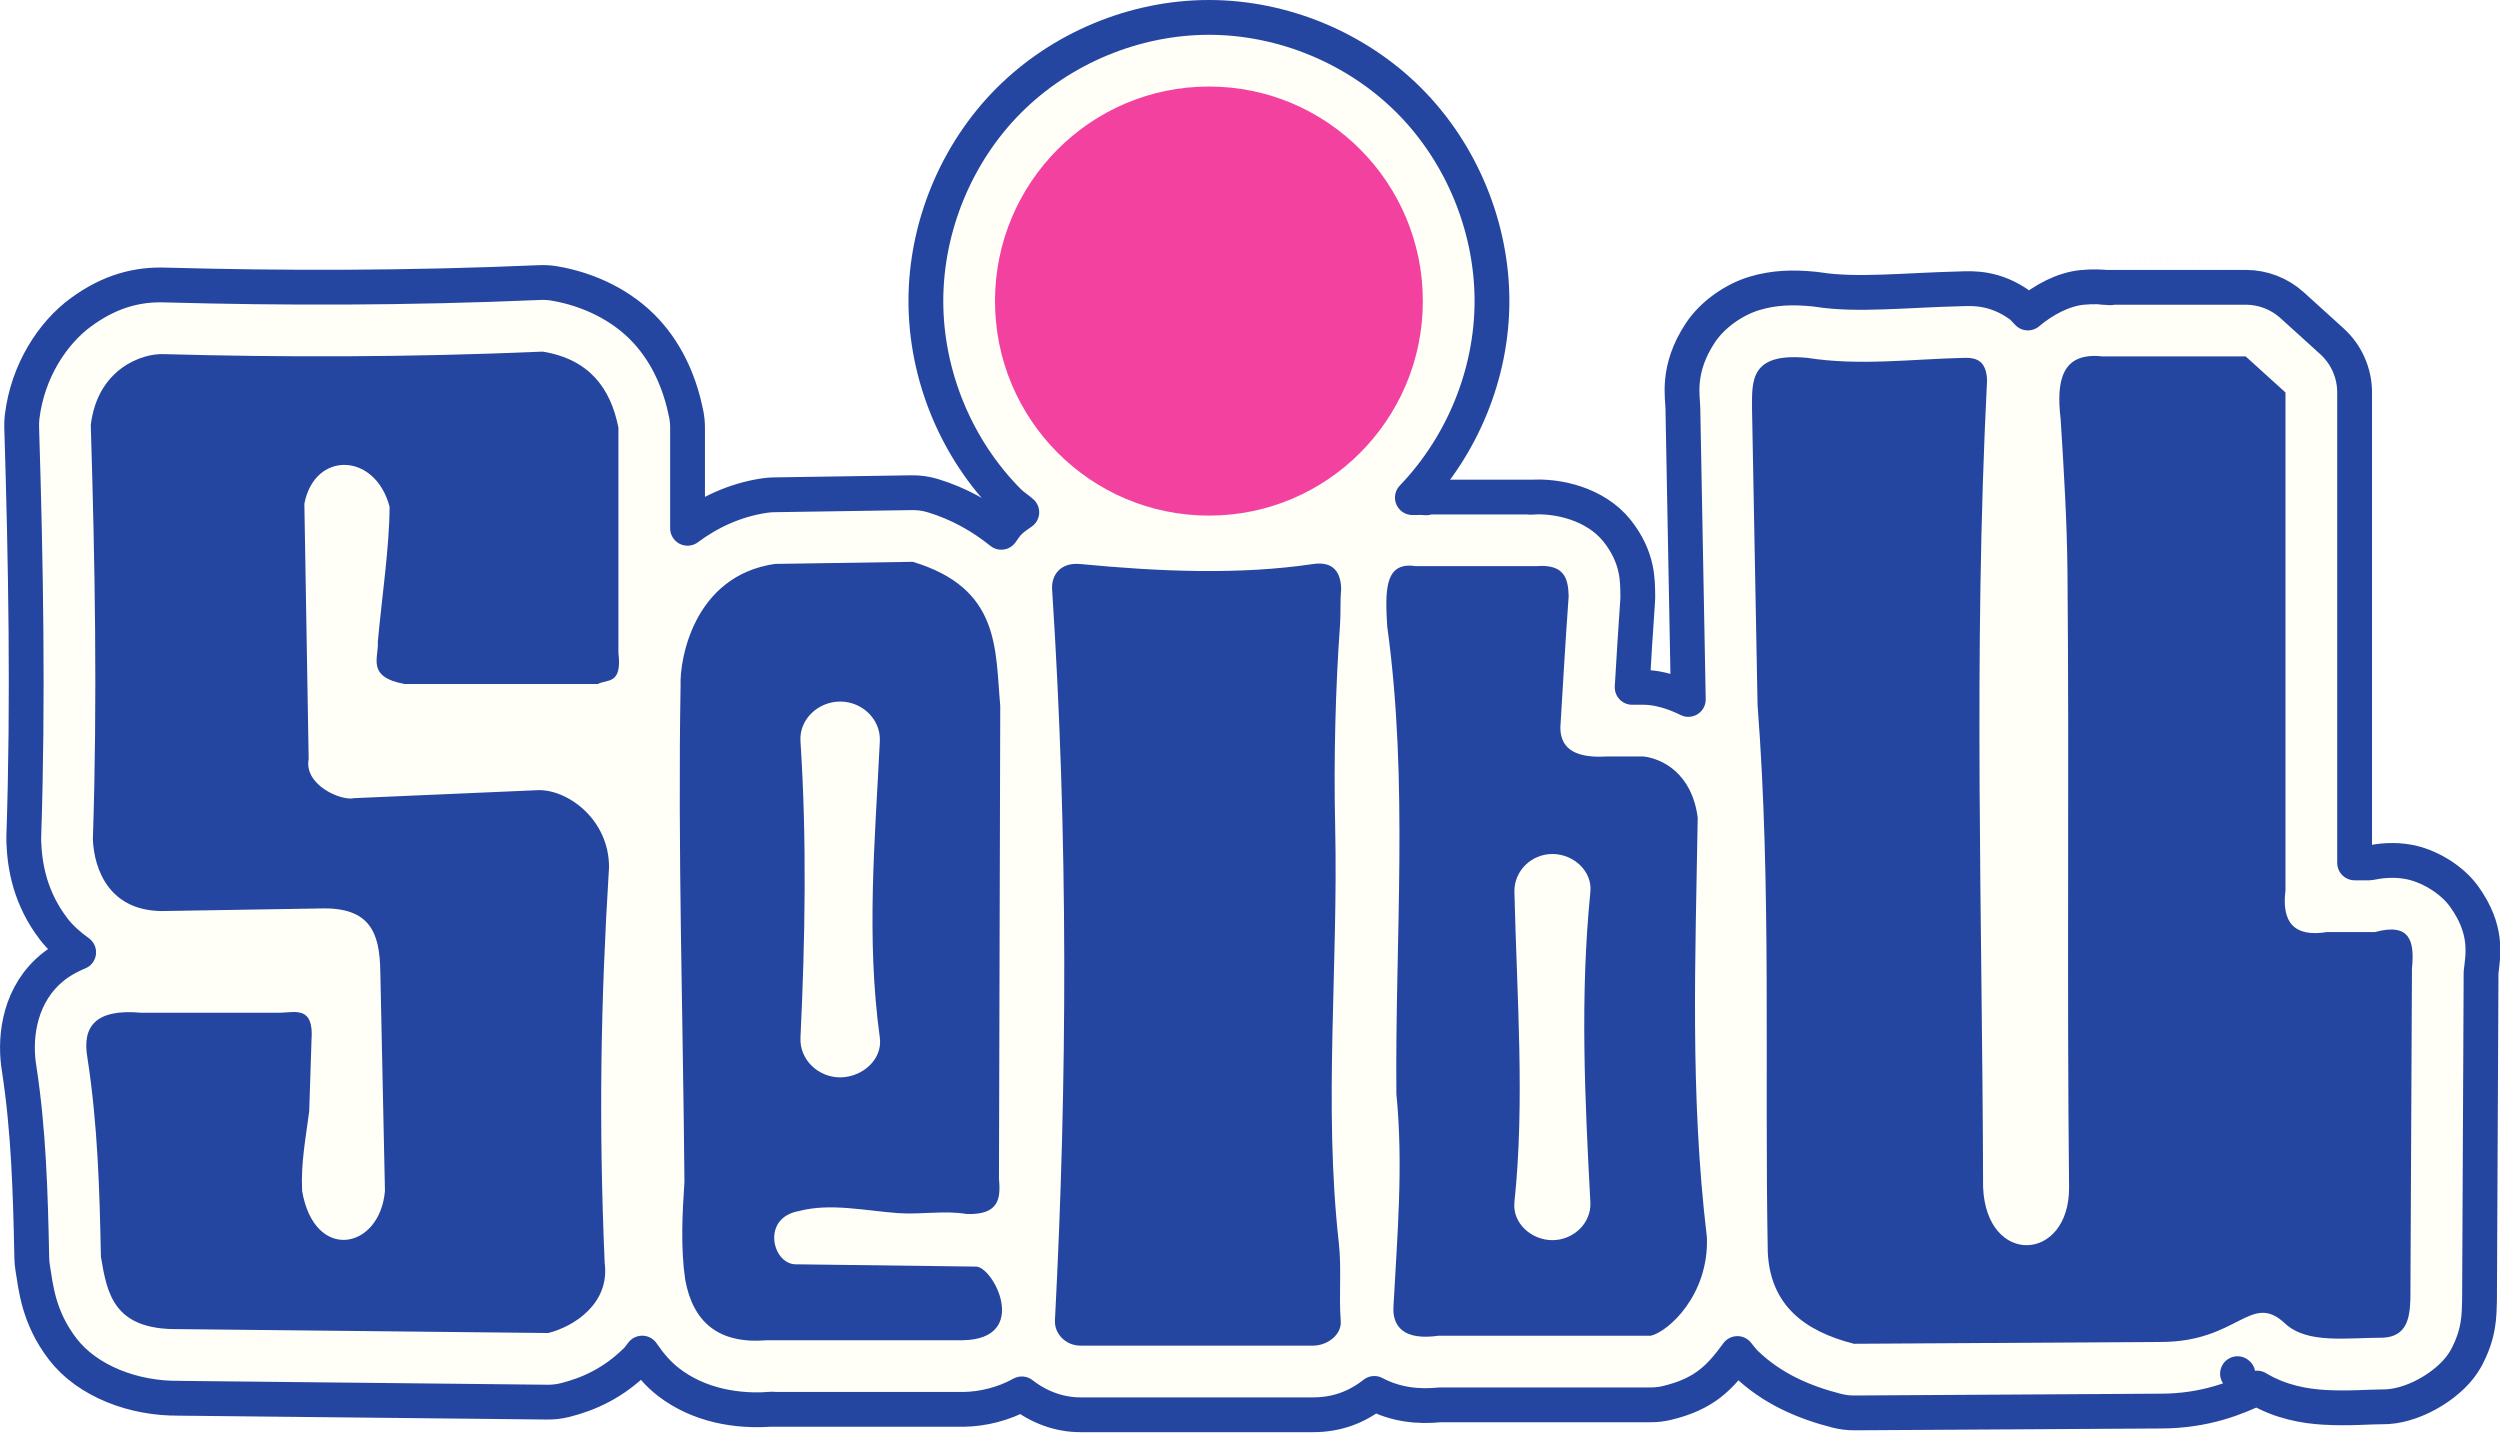
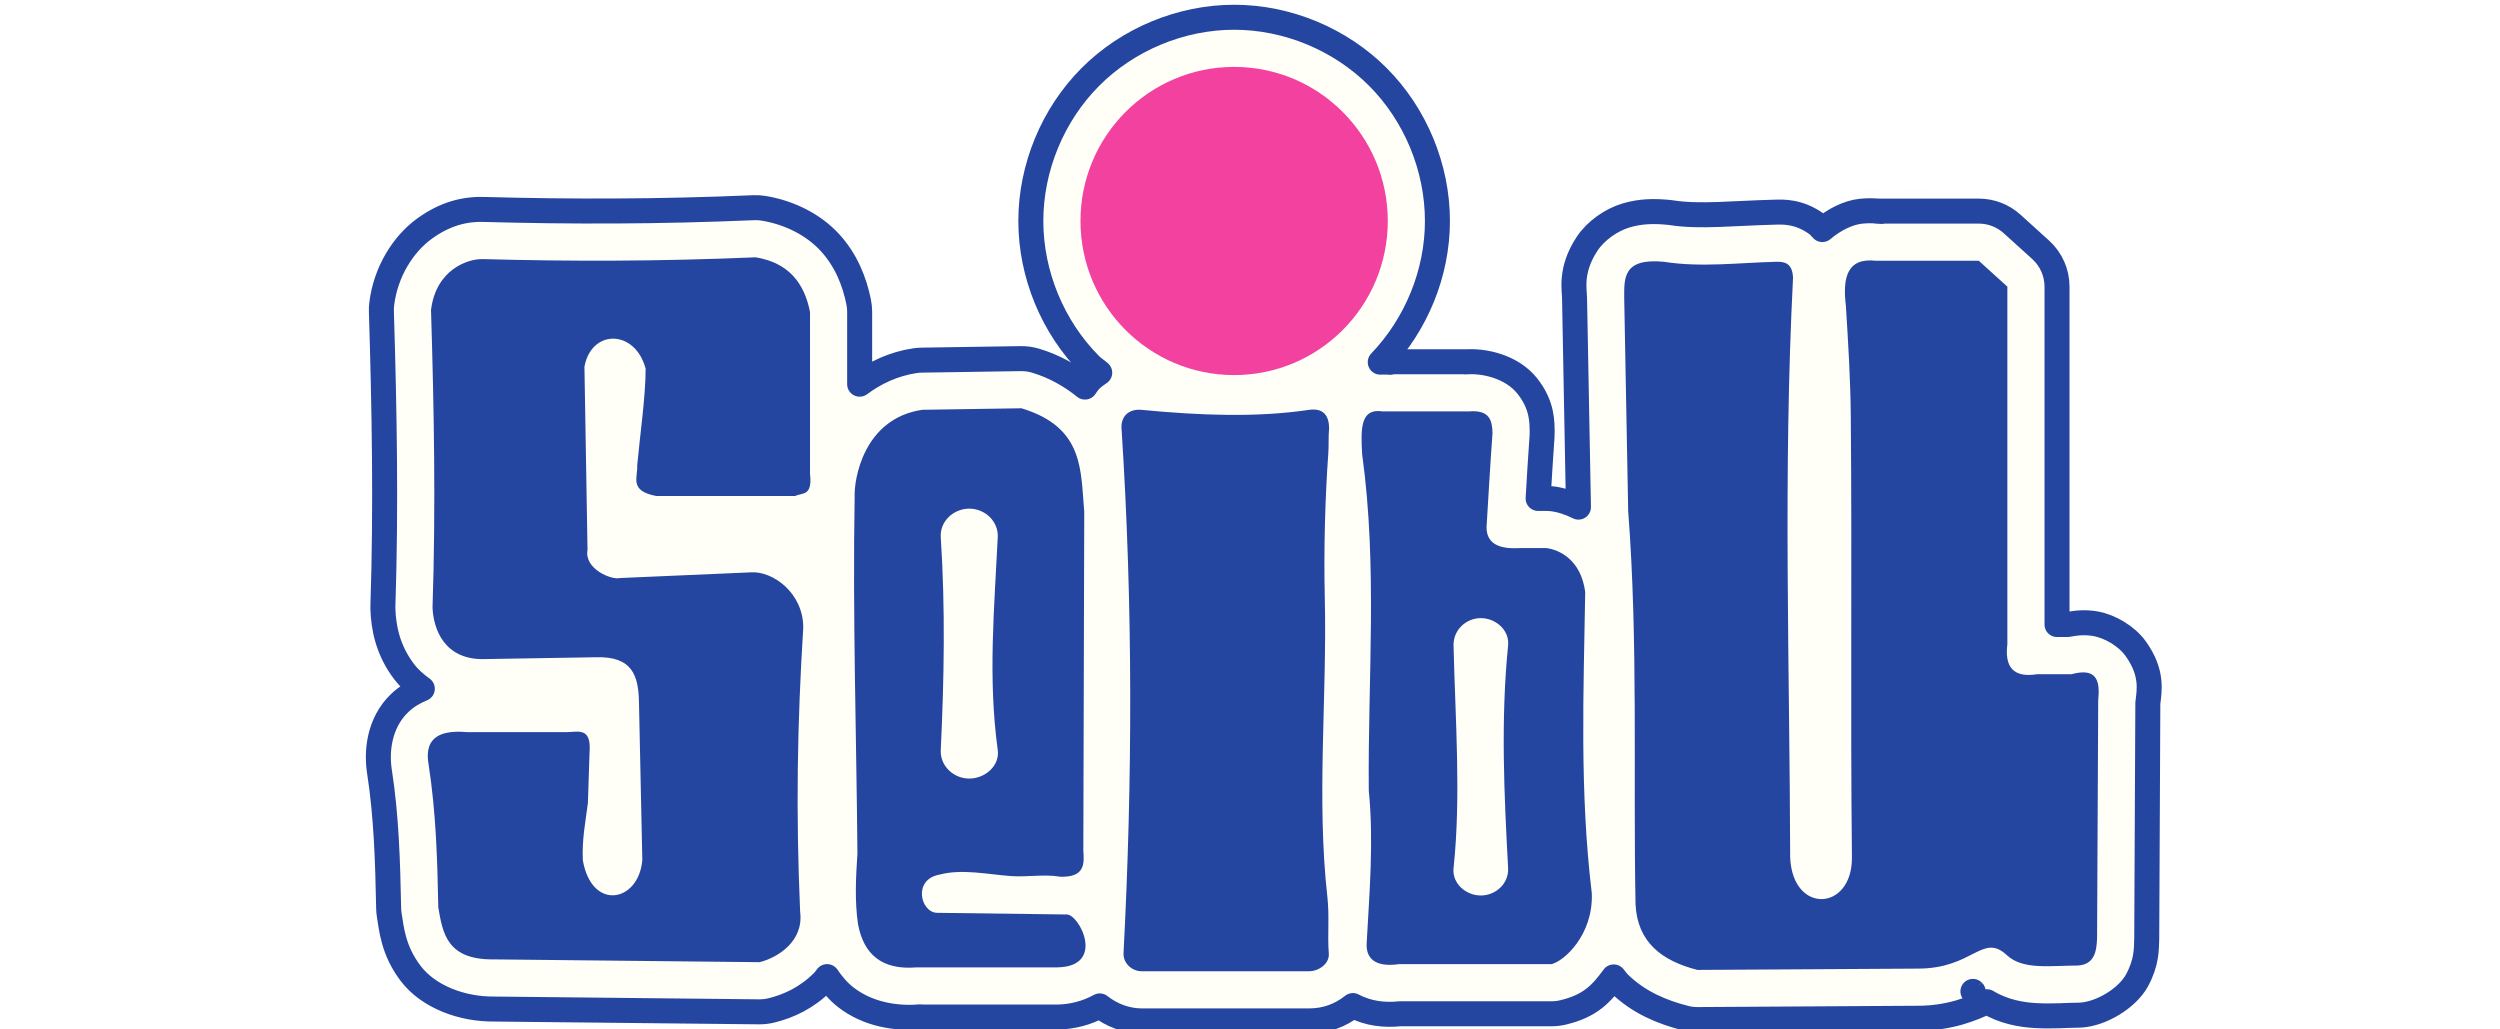
- <svg xmlns="http://www.w3.org/2000/svg" height="164.585" viewBox="0 0 430.949 246.877" width="287.299">
-   <text fill="#ef00eb" font-family="TrasksHand" font-size="3" stroke="#0105ff" stroke-width="3.75" x="437.7" y="47.426" transform="translate(-78.874 -1.611)">
-     <tspan fill="#fafafa" fill-opacity=".4" stroke="none" x="437.7" y="47.426">John Loreth 2022</tspan>
+ <svg xmlns="http://www.w3.org/2000/svg" height="164.585" viewBox="0 0 600.001 246.877" width="400" version="1.1" id="svg16">
+   <defs id="defs20" />
+   <text fill="#ef00eb" font-family="TrasksHand" font-size="3px" stroke="#0105ff" stroke-width="3.75" x="446.624" y="46.955" id="text4">
+     <tspan fill="#fafafa" fill-opacity="0.4" stroke="none" x="446.624" y="46.955" id="tspan2">John Loreth 2022</tspan>
  </text>
-   <g stroke-linecap="round" stroke-linejoin="round" transform="translate(-78.874 -1.611)">
-     <path d="M287.268 4.611c-12.783 0-25.483 5.28-34.512 14.334-9.03 9.056-14.28 21.772-14.28 34.565 0 12.792 5.25 25.509 14.28 34.564.688.69 1.527 1.2 2.256 1.846-.814.552-1.624 1.114-2.305 1.824-.491.512-.832 1.079-1.232 1.625-3.325-2.678-7.262-4.95-11.817-6.322a11.917 11.917 0 0 0-3.62-.506l-23.77.363a11.917 11.917 0 0 0-1.55.125c-5.222.767-9.659 2.921-13.325 5.647V75.31a11.917 11.917 0 0 0-.233-2.338c-.978-4.887-2.997-10.08-6.976-14.371-3.98-4.292-9.728-7.124-15.782-8.133a11.917 11.917 0 0 0-2.47-.15c-23.013.988-44.237.98-64.534.423l.184.008c-5.013-.214-9.779 1.053-14.727 4.668-4.947 3.614-9.203 10.17-10.162 17.998a11.917 11.917 0 0 0-.082 1.813c.716 23.508 1.146 46.942.362 70.636a11.917 11.917 0 0 0 .002.838c.161 4.328 1.103 9.757 5.152 15.05 1.14 1.492 2.638 2.82 4.307 4.018-1.843.765-3.652 1.752-5.336 3.336-5.259 4.945-5.718 12.186-4.895 16.885l-.039-.232c1.647 10.647 1.964 21.435 2.19 32.726a11.917 11.917 0 0 0 .164 1.744c.534 3.17.924 8.404 5.172 13.934 4.247 5.53 12.23 8.573 20.068 8.475l-.276.002 63.776.67a11.917 11.917 0 0 0 3.031-.36c4.14-1.04 8.395-2.968 12.365-6.937.329-.328.606-.79.922-1.158 1.25 1.83 2.685 3.57 4.543 5.003 5.175 3.994 11.8 5.171 17.953 4.657l-.992.04h33.74a11.917 11.917 0 0 0 .194-.001c3.284-.054 6.843-.915 10.004-2.666 2.842 2.232 6.364 3.6 10.09 3.6h40.109c4.04 0 7.491-1.26 10.562-3.68 3.767 2.004 7.703 2.334 11.328 1.968h36.348a11.917 11.917 0 0 0 2.76-.324c6.512-1.55 9.163-4.44 12.152-8.521.451.524.839 1.119 1.328 1.595 4.679 4.554 10.31 6.865 15.817 8.27a11.917 11.917 0 0 0 3.015.37l52.774-.314c7.753.015 13.316-2.376 16.637-3.968 4.065 2.457 8.356 3.136 11.644 3.324 4.214.24 7.633-.092 10.149-.092a11.917 11.917 0 0 0 .746-.023c4.93-.31 11.143-4.03 13.486-8.338 2.343-4.309 2.25-7.528 2.324-9.785a11.917 11.917 0 0 0 .006-.334l.266-56.408c.367-3.092 1.2-7.363-2.944-13.11-2.18-3.025-6.232-5.372-9.67-5.957-2.523-.43-4.635-.195-6.636.197h-2.547V69.268a11.917 11.917 0 0 0-3.912-8.829l-6.856-6.214a11.917 11.917 0 0 0-8.004-3.088h-24.654l1.354.078c-1.574-.18-3.204-.233-4.93-.057-3.217.328-6.563 2.088-9.32 4.406-.457-.45-.837-.96-1.37-1.343-4.296-3.097-8.164-2.9-10.167-2.826-9.763.24-17.918 1.186-24.63.134a11.917 11.917 0 0 0-.69-.088c-3.467-.336-6.746-.312-10.26.739-3.515 1.05-7.25 3.636-9.34 6.797-4.18 6.32-3.014 11.092-3.012 13.132a11.917 11.917 0 0 0 .002.213l.933 49.858c-2.138-1.07-4.288-1.753-6.255-1.994a11.917 11.917 0 0 0-1.45-.088h-1.976c.295-4.894.571-9.733.941-14.844a11.917 11.917 0 0 0 .028-1.174c-.058-2.18.147-6.302-3.573-10.975-3.72-4.672-10.365-6.159-14.965-5.775l.993-.04h-20.74l1.808.138c-.717-.11-1.592-.013-2.38-.041 8.65-9.01 13.722-21.38 13.722-33.877 0-12.793-5.25-25.51-14.28-34.565C312.75 9.89 300.05 4.611 287.268 4.611zm177.306 233.791c.023.022.048.032.07.053l-.027-.014z" fill="#fffff8" stroke="#2546a0" stroke-width="6" />
-     <path d="M94.883 146.26c.797-24.098.356-47.792-.362-71.395 1.196-9.766 8.922-12.366 12.552-12.21 20.522.562 42.042.569 65.371-.433 7.998 1.333 11.666 6.257 13.033 13.09v38.837c.658 5.546-1.913 4.509-3.555 5.367h-33.31c-6.662-1.223-4.41-4.549-4.61-7.296.709-7.74 2.007-16.407 2.027-23.26-2.492-9.421-12.945-9.627-14.688-.513l.742 43.982c-.86 4.58 5.754 7.308 7.817 6.766l31.47-1.366c5.13-.324 12.527 4.918 12.488 13.306-1.437 23.17-1.796 43.938-.748 68.197.92 7.028-5.356 10.964-9.727 12.063l-63.776-.671c-11.191.14-12.274-6.162-13.339-12.475-.227-11.347-.532-22.706-2.328-34.312-.936-5.347 1.37-8.466 9.253-7.752h24.016c2.638-.072 5.801-1.153 5.364 4.694l-.398 12.294c-.59 4.613-1.448 8.797-1.221 13.738 2.106 12.292 13.393 10.15 14.278 0l-.8-37.826c-.104-6.49-1.597-11.146-10.332-10.874l-26.424.433c-10.025.413-12.603-7.297-12.793-12.385zM236.218 98.455l-23.771.363c-14.193 2.083-16.42 16.83-16.254 20.822-.493 28.764.42 56.911.665 85.675-.385 5.745-.66 11.46.132 16.89 1.336 7.307 5.725 11.135 14.089 10.436h33.741c11.84-.192 5.213-12.957 2.18-12.698l-31.134-.395c-3.935-.255-5.7-8.037.709-9.173 5.4-1.426 11.392-.068 17.092.352 3.918.288 8.114-.507 11.853.158 5.811.175 5.826-2.932 5.555-6.202l.222-81.393c-.888-9.794.077-20.267-15.079-24.835zm-12.518 24.09c3.789 0 7.02 3.057 6.838 6.842-.817 16.933-2.384 33.777 0 51.102.516 3.754-3.049 6.838-6.838 6.838-3.79 0-7.02-3.053-6.841-6.838.808-17.034 1.11-34.068 0-51.102-.247-3.781 3.052-6.841 6.84-6.841zM265.108 98.838c13.744 1.323 27.478 1.88 40.108 0 3.606-.536 4.817 1.555 4.849 4.383-.198 1.937-.048 4.032-.199 6.122-.772 10.712-1.102 23.099-.838 34.607.554 24.198-2.026 48.121.626 71.854.511 4.573-.01 9.066.335 13.502.198 2.42-2.345 4.266-4.773 4.266h-40.108c-2.428 0-4.509-1.958-4.383-4.383 2.15-41.353 2.292-83.156-.489-125.968-.157-2.423 1.382-4.719 4.872-4.383z" fill="#2546a0" />
-     <ellipse cx="287.268" cy="53.509" fill="#f3419f" rx="36.875" ry="36.982" />
-     <path d="M321.973 99.117c-4.369-.118-4.327 4.497-3.978 10.404 3.737 27.149 1.338 53.816 1.588 80.692 1.22 12.294.148 24.376-.493 36.419-.292 3.619 1.736 6.101 7.77 5.23h36.595c3.006-.716 10.033-7.026 9.653-16.984-2.95-24.566-1.964-48.403-1.582-72.352-1.026-7.676-6.151-10.126-9.325-10.514h-6.366c-4.796.277-7.949-.928-7.99-4.951.456-7.473.865-14.794 1.436-22.67-.078-2.977-.663-5.6-5.631-5.186h-20.742a7.511 7.511 0 0 0-.935-.088zm24.501 49.705c3.627 0 6.91 2.937 6.548 6.545-1.789 17.824-.96 35.649 0 53.473.195 3.621-2.921 6.548-6.548 6.548-3.626 0-6.927-2.942-6.545-6.548 1.828-17.24.42-35.514 0-53.473-.084-3.625 2.919-6.545 6.545-6.545zM417.312 63.301c-8.96.215-17.923 1.404-26.882 0-9.962-.968-9.547 4.034-9.542 8.799l.953 51.029c2.42 31.55 1.175 62.922 1.763 94.383.454 9.124 6.337 13.568 14.854 15.74l52.866-.314c13.346.025 15.53-8.701 21.417-3.211 3.819 3.594 10.572 2.475 16.989 2.475 3.954-.248 4.536-3.243 4.647-6.621l.27-57.04c.457-4.495-.193-7.956-6.367-6.266h-8.248c-5.844.951-7.86-1.813-7.187-7.187v-85.82l-6.856-6.216h-24.653c-7.046-.806-8.044 4.148-7.25 10.808.56 8.833 1.099 17.663 1.179 26.5.319 35.229-.112 70.603.276 105.905.088 12.932-14.251 13.704-14.823 0-.112-46.194-1.72-91.586.686-139.129-.136-3.477-1.97-3.911-4.092-3.835z" fill="#2546a0" />
+   <g stroke-linecap="round" stroke-linejoin="round" transform="translate(8.923851,-0.4707682)" id="g14">
+     <path d="m 287.268,4.611 c -12.783,0 -25.483,5.28 -34.512,14.334 -9.03,9.056 -14.28,21.772 -14.28,34.565 0,12.792 5.25,25.509 14.28,34.564 0.688,0.69 1.527,1.2 2.256,1.846 -0.814,0.552 -1.624,1.114 -2.305,1.824 -0.491,0.512 -0.832,1.079 -1.232,1.625 -3.325,-2.678 -7.262,-4.95 -11.817,-6.322 a 11.917,11.917 0 0 0 -3.62,-0.506 l -23.77,0.363 a 11.917,11.917 0 0 0 -1.55,0.125 c -5.222,0.767 -9.659,2.921 -13.325,5.647 V 75.31 a 11.917,11.917 0 0 0 -0.233,-2.338 c -0.978,-4.887 -2.997,-10.08 -6.976,-14.371 -3.98,-4.292 -9.728,-7.124 -15.782,-8.133 a 11.917,11.917 0 0 0 -2.47,-0.15 c -23.013,0.988 -44.237,0.98 -64.534,0.423 l 0.184,0.008 c -5.013,-0.214 -9.779,1.053 -14.727,4.668 -4.947,3.614 -9.203,10.17 -10.162,17.998 a 11.917,11.917 0 0 0 -0.082,1.813 c 0.716,23.508 1.146,46.942 0.362,70.636 a 11.917,11.917 0 0 0 0.002,0.838 c 0.161,4.328 1.103,9.757 5.152,15.05 1.14,1.492 2.638,2.82 4.307,4.018 -1.843,0.765 -3.652,1.752 -5.336,3.336 -5.259,4.945 -5.718,12.186 -4.895,16.885 l -0.039,-0.232 c 1.647,10.647 1.964,21.435 2.19,32.726 a 11.917,11.917 0 0 0 0.164,1.744 c 0.534,3.17 0.924,8.404 5.172,13.934 4.247,5.53 12.23,8.573 20.068,8.475 l -0.276,0.002 63.776,0.67 a 11.917,11.917 0 0 0 3.031,-0.36 c 4.14,-1.04 8.395,-2.968 12.365,-6.937 0.329,-0.328 0.606,-0.79 0.922,-1.158 1.25,1.83 2.685,3.57 4.543,5.003 5.175,3.994 11.8,5.171 17.953,4.657 l -0.992,0.04 h 33.74 a 11.917,11.917 0 0 0 0.194,-0.001 c 3.284,-0.054 6.843,-0.915 10.004,-2.666 2.842,2.232 6.364,3.6 10.09,3.6 h 40.109 c 4.04,0 7.491,-1.26 10.562,-3.68 3.767,2.004 7.703,2.334 11.328,1.968 h 36.348 a 11.917,11.917 0 0 0 2.76,-0.324 c 6.512,-1.55 9.163,-4.44 12.152,-8.521 0.451,0.524 0.839,1.119 1.328,1.595 4.679,4.554 10.31,6.865 15.817,8.27 a 11.917,11.917 0 0 0 3.015,0.37 l 52.774,-0.314 c 7.753,0.015 13.316,-2.376 16.637,-3.968 4.065,2.457 8.356,3.136 11.644,3.324 4.214,0.24 7.633,-0.092 10.149,-0.092 a 11.917,11.917 0 0 0 0.746,-0.023 c 4.93,-0.31 11.143,-4.03 13.486,-8.338 2.343,-4.309 2.25,-7.528 2.324,-9.785 a 11.917,11.917 0 0 0 0.006,-0.334 l 0.266,-56.408 c 0.367,-3.092 1.2,-7.363 -2.944,-13.11 -2.18,-3.025 -6.232,-5.372 -9.67,-5.957 -2.523,-0.43 -4.635,-0.195 -6.636,0.197 h -2.547 v -81.09 a 11.917,11.917 0 0 0 -3.912,-8.829 l -6.856,-6.214 a 11.917,11.917 0 0 0 -8.004,-3.088 h -24.654 l 1.354,0.078 c -1.574,-0.18 -3.204,-0.233 -4.93,-0.057 -3.217,0.328 -6.563,2.088 -9.32,4.406 -0.457,-0.45 -0.837,-0.96 -1.37,-1.343 -4.296,-3.097 -8.164,-2.9 -10.167,-2.826 -9.763,0.24 -17.918,1.186 -24.63,0.134 a 11.917,11.917 0 0 0 -0.69,-0.088 c -3.467,-0.336 -6.746,-0.312 -10.26,0.739 -3.515,1.05 -7.25,3.636 -9.34,6.797 -4.18,6.32 -3.014,11.092 -3.012,13.132 a 11.917,11.917 0 0 0 0.002,0.213 l 0.933,49.858 c -2.138,-1.07 -4.288,-1.753 -6.255,-1.994 a 11.917,11.917 0 0 0 -1.45,-0.088 h -1.976 c 0.295,-4.894 0.571,-9.733 0.941,-14.844 a 11.917,11.917 0 0 0 0.028,-1.174 c -0.058,-2.18 0.147,-6.302 -3.573,-10.975 -3.72,-4.672 -10.365,-6.159 -14.965,-5.775 l 0.993,-0.04 h -20.74 l 1.808,0.138 c -0.717,-0.11 -1.592,-0.013 -2.38,-0.041 8.65,-9.01 13.722,-21.38 13.722,-33.877 0,-12.793 -5.25,-25.51 -14.28,-34.565 C 312.75,9.89 300.05,4.611 287.268,4.611 Z m 177.306,233.791 c 0.023,0.022 0.048,0.032 0.07,0.053 l -0.027,-0.014 z" fill="#fffff8" stroke="#2546a0" stroke-width="6" id="path6" />
+     <path d="m 94.883,146.26 c 0.797,-24.098 0.356,-47.792 -0.362,-71.395 1.196,-9.766 8.922,-12.366 12.552,-12.21 20.522,0.562 42.042,0.569 65.371,-0.433 7.998,1.333 11.666,6.257 13.033,13.09 v 38.837 c 0.658,5.546 -1.913,4.509 -3.555,5.367 h -33.31 c -6.662,-1.223 -4.41,-4.549 -4.61,-7.296 0.709,-7.74 2.007,-16.407 2.027,-23.26 -2.492,-9.421 -12.945,-9.627 -14.688,-0.513 l 0.742,43.982 c -0.86,4.58 5.754,7.308 7.817,6.766 l 31.47,-1.366 c 5.13,-0.324 12.527,4.918 12.488,13.306 -1.437,23.17 -1.796,43.938 -0.748,68.197 0.92,7.028 -5.356,10.964 -9.727,12.063 l -63.776,-0.671 c -11.191,0.14 -12.274,-6.162 -13.339,-12.475 -0.227,-11.347 -0.532,-22.706 -2.328,-34.312 -0.936,-5.347 1.37,-8.466 9.253,-7.752 h 24.016 c 2.638,-0.072 5.801,-1.153 5.364,4.694 l -0.398,12.294 c -0.59,4.613 -1.448,8.797 -1.221,13.738 2.106,12.292 13.393,10.15 14.278,0 l -0.8,-37.826 c -0.104,-6.49 -1.597,-11.146 -10.332,-10.874 l -26.424,0.433 c -10.025,0.413 -12.603,-7.297 -12.793,-12.385 z m 141.335,-47.805 -23.771,0.363 c -14.193,2.083 -16.42,16.83 -16.254,20.822 -0.493,28.764 0.42,56.911 0.665,85.675 -0.385,5.745 -0.66,11.46 0.132,16.89 1.336,7.307 5.725,11.135 14.089,10.436 h 33.741 c 11.84,-0.192 5.213,-12.957 2.18,-12.698 l -31.134,-0.395 c -3.935,-0.255 -5.7,-8.037 0.709,-9.173 5.4,-1.426 11.392,-0.068 17.092,0.352 3.918,0.288 8.114,-0.507 11.853,0.158 5.811,0.175 5.826,-2.932 5.555,-6.202 l 0.222,-81.393 c -0.888,-9.794 0.077,-20.267 -15.079,-24.835 z m -12.518,24.09 c 3.789,0 7.02,3.057 6.838,6.842 -0.817,16.933 -2.384,33.777 0,51.102 0.516,3.754 -3.049,6.838 -6.838,6.838 -3.79,0 -7.02,-3.053 -6.841,-6.838 0.808,-17.034 1.11,-34.068 0,-51.102 -0.247,-3.781 3.052,-6.841 6.84,-6.841 z m 41.408,-23.707 c 13.744,1.323 27.478,1.88 40.108,0 3.606,-0.536 4.817,1.555 4.849,4.383 -0.198,1.937 -0.048,4.032 -0.199,6.122 -0.772,10.712 -1.102,23.099 -0.838,34.607 0.554,24.198 -2.026,48.121 0.626,71.854 0.511,4.573 -0.01,9.066 0.335,13.502 0.198,2.42 -2.345,4.266 -4.773,4.266 h -40.108 c -2.428,0 -4.509,-1.958 -4.383,-4.383 2.15,-41.353 2.292,-83.156 -0.489,-125.968 -0.157,-2.423 1.382,-4.719 4.872,-4.383 z" fill="#2546a0" id="path8" />
+     <ellipse cx="287.268" cy="53.509" fill="#f3419f" rx="36.875" ry="36.982" id="ellipse10" />
+     <path d="m 321.973,99.117 c -4.369,-0.118 -4.327,4.497 -3.978,10.404 3.737,27.149 1.338,53.816 1.588,80.692 1.22,12.294 0.148,24.376 -0.493,36.419 -0.292,3.619 1.736,6.101 7.77,5.23 h 36.595 c 3.006,-0.716 10.033,-7.026 9.653,-16.984 -2.95,-24.566 -1.964,-48.403 -1.582,-72.352 -1.026,-7.676 -6.151,-10.126 -9.325,-10.514 h -6.366 c -4.796,0.277 -7.949,-0.928 -7.99,-4.951 0.456,-7.473 0.865,-14.794 1.436,-22.67 -0.078,-2.977 -0.663,-5.6 -5.631,-5.186 h -20.742 a 7.511,7.511 0 0 0 -0.935,-0.088 z m 24.501,49.705 c 3.627,0 6.91,2.937 6.548,6.545 -1.789,17.824 -0.96,35.649 0,53.473 0.195,3.621 -2.921,6.548 -6.548,6.548 -3.626,0 -6.927,-2.942 -6.545,-6.548 1.828,-17.24 0.42,-35.514 0,-53.473 -0.084,-3.625 2.919,-6.545 6.545,-6.545 z m 70.838,-85.521 c -8.96,0.215 -17.923,1.404 -26.882,0 -9.962,-0.968 -9.547,4.034 -9.542,8.799 l 0.953,51.029 c 2.42,31.55 1.175,62.922 1.763,94.383 0.454,9.124 6.337,13.568 14.854,15.74 l 52.866,-0.314 c 13.346,0.025 15.53,-8.701 21.417,-3.211 3.819,3.594 10.572,2.475 16.989,2.475 3.954,-0.248 4.536,-3.243 4.647,-6.621 l 0.27,-57.04 c 0.457,-4.495 -0.193,-7.956 -6.367,-6.266 h -8.248 c -5.844,0.951 -7.86,-1.813 -7.187,-7.187 v -85.82 l -6.856,-6.216 h -24.653 c -7.046,-0.806 -8.044,4.148 -7.25,10.808 0.56,8.833 1.099,17.663 1.179,26.5 0.319,35.229 -0.112,70.603 0.276,105.905 0.088,12.932 -14.251,13.704 -14.823,0 -0.112,-46.194 -1.72,-91.586 0.686,-139.129 -0.136,-3.477 -1.97,-3.911 -4.092,-3.835 z" fill="#2546a0" id="path12" />
  </g>
</svg>
